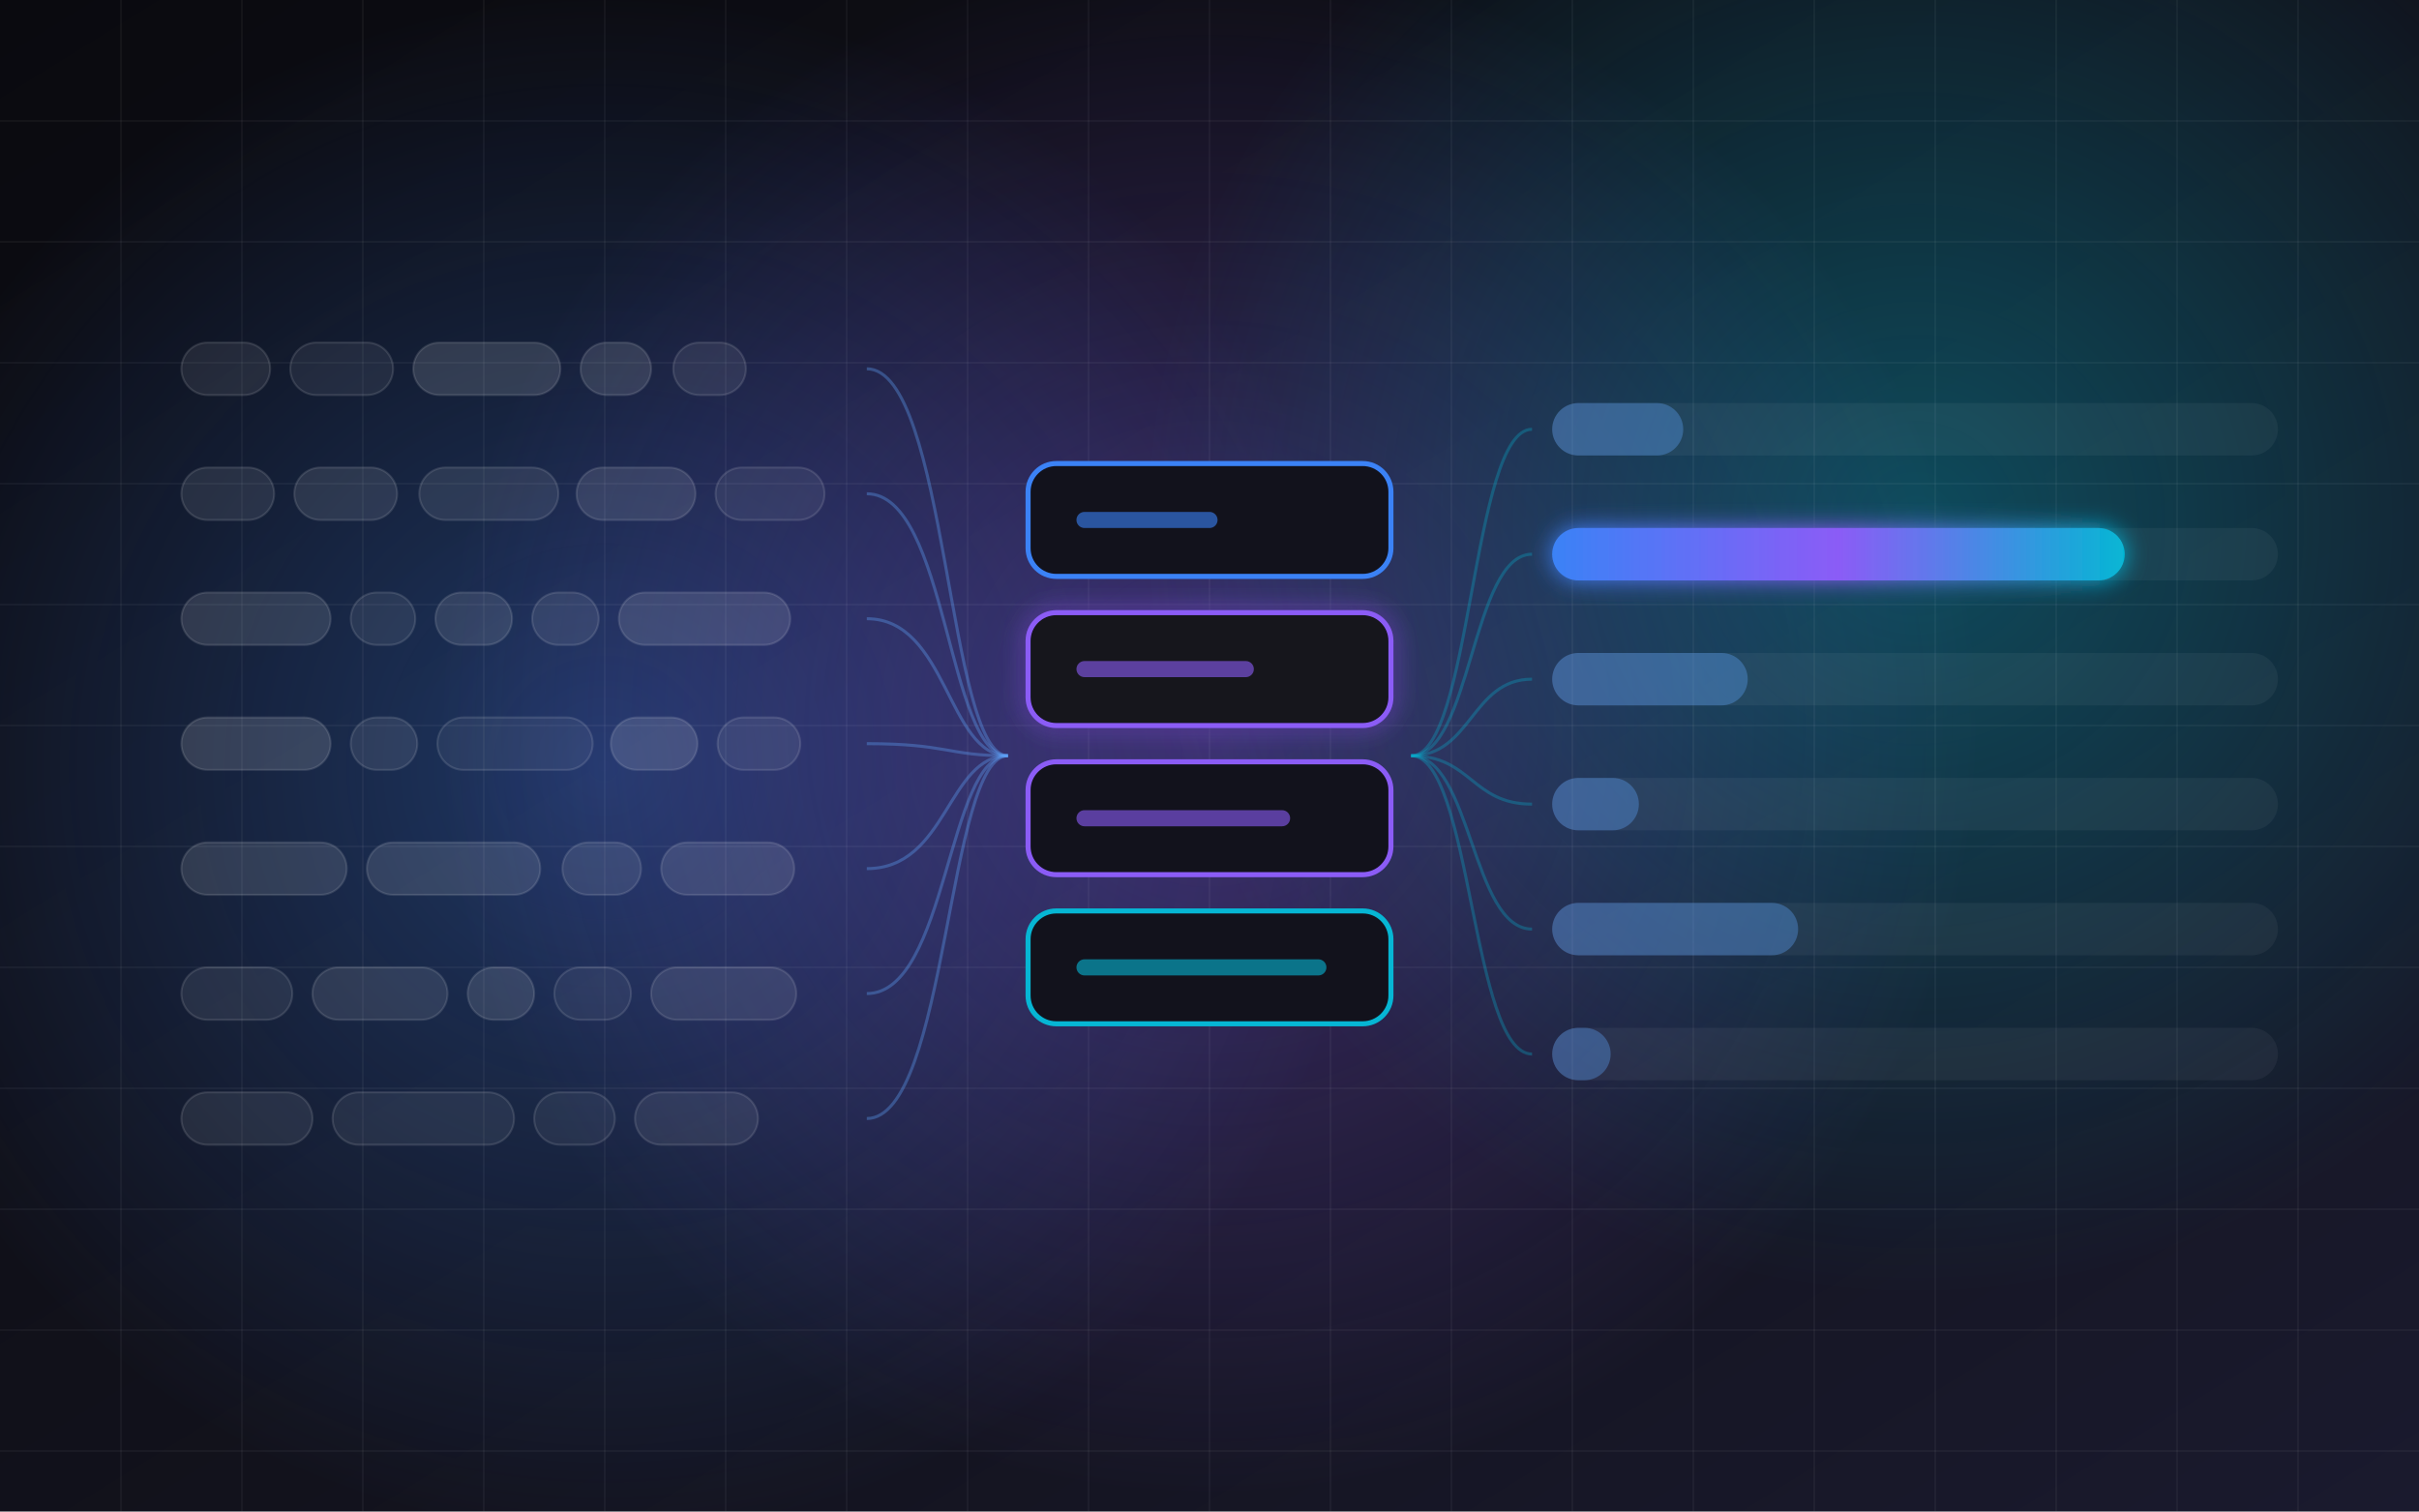
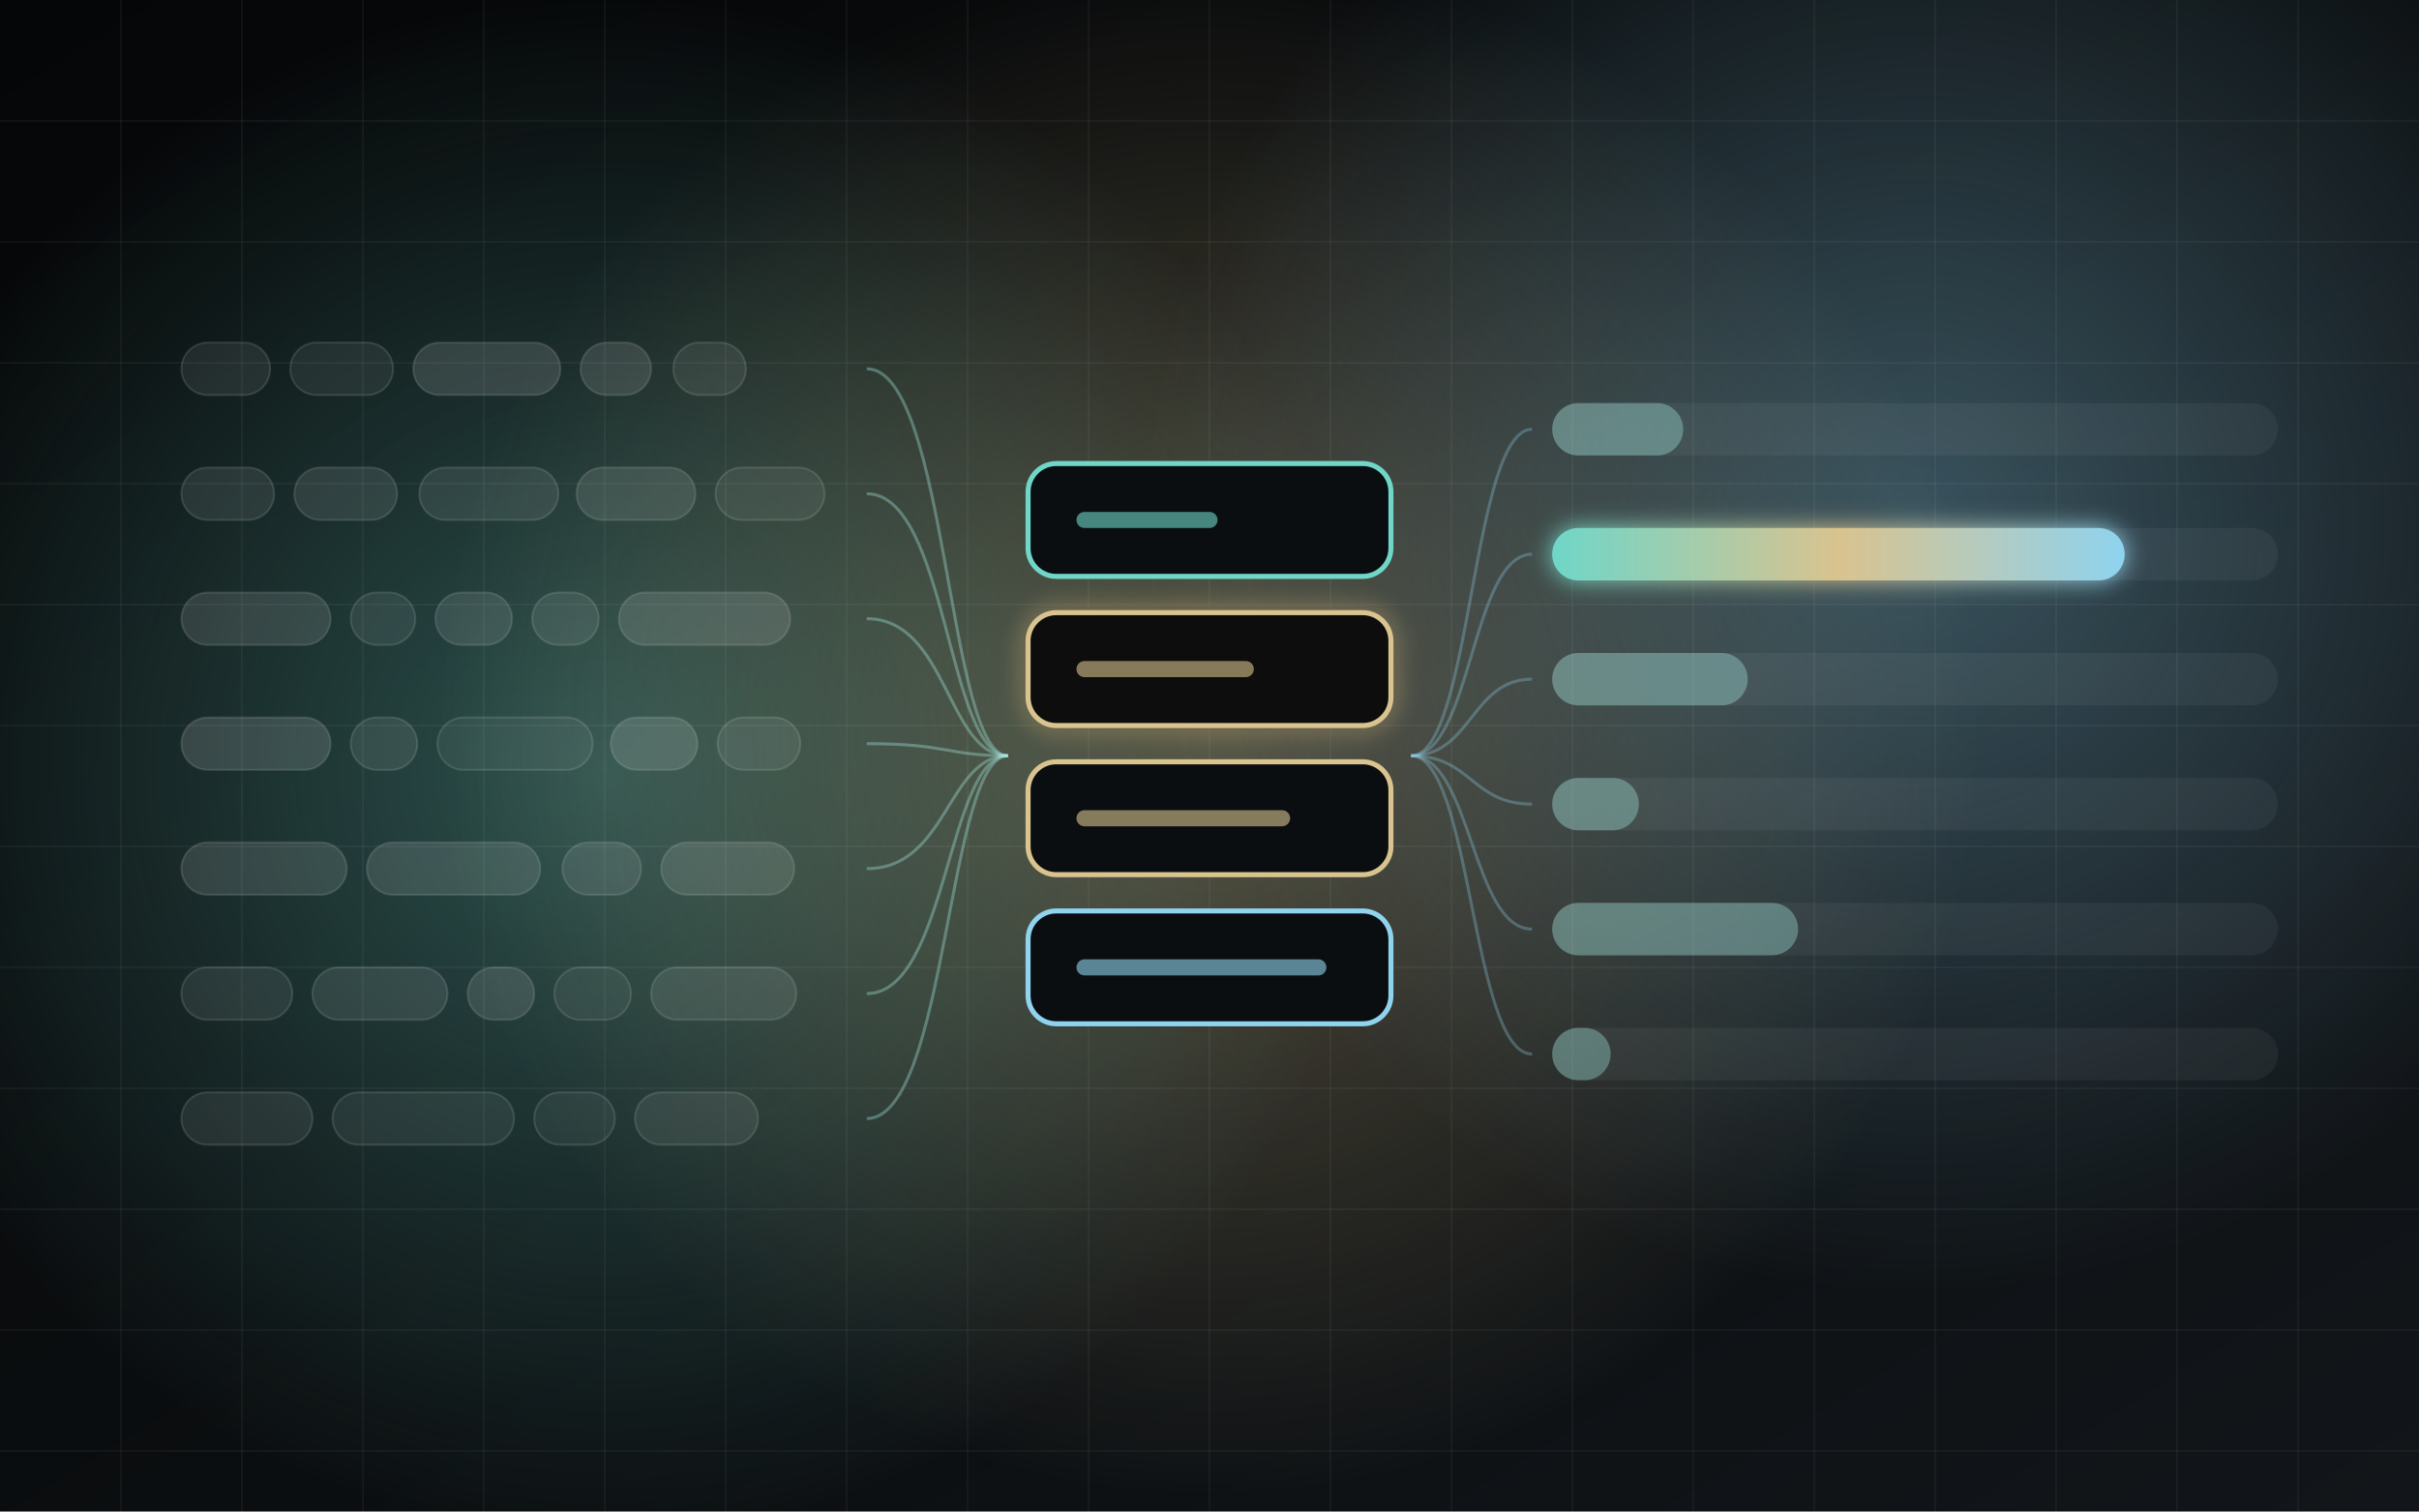
<svg xmlns="http://www.w3.org/2000/svg" viewBox="0 0 1200 750" width="1200" height="750">
  <defs>
    <linearGradient id="bg" x1="0" y1="0" x2="1" y2="1">
-       <stop offset="0" stop-color="#0a0a0f" />
-       <stop offset="0.55" stop-color="#12121c" />
-       <stop offset="1" stop-color="#1a1a2e" />
+       <stop offset="0" stop-color="#050607" />
+       <stop offset="0.55" stop-color="#0b0e10" />
+       <stop offset="1" stop-color="#12161a" />
    </linearGradient>
    <linearGradient id="acc" x1="0" y1="0" x2="1" y2="0">
-       <stop offset="0" stop-color="#3b82f6" />
-       <stop offset="0.5" stop-color="#8b5cf6" />
-       <stop offset="1" stop-color="#06b6d4" />
+       <stop offset="0" stop-color="#6fd6c8" />
+       <stop offset="0.5" stop-color="#d9c38f" />
+       <stop offset="1" stop-color="#8fd3ee" />
    </linearGradient>
    <linearGradient id="accV" x1="0" y1="1" x2="0" y2="0">
-       <stop offset="0" stop-color="#3b82f6" />
-       <stop offset="1" stop-color="#06b6d4" />
+       <stop offset="0" stop-color="#6fd6c8" />
+       <stop offset="1" stop-color="#8fd3ee" />
    </linearGradient>
    <radialGradient id="g0">
-       <stop offset="0" stop-color="#3b82f6" stop-opacity="0.35" />
-       <stop offset="1" stop-color="#3b82f6" stop-opacity="0" />
+       <stop offset="0" stop-color="#6fd6c8" stop-opacity="0.35" />
+       <stop offset="1" stop-color="#6fd6c8" stop-opacity="0" />
    </radialGradient>
    <radialGradient id="g1">
-       <stop offset="0" stop-color="#8b5cf6" stop-opacity="0.35" />
-       <stop offset="1" stop-color="#8b5cf6" stop-opacity="0" />
+       <stop offset="0" stop-color="#d9c38f" stop-opacity="0.35" />
+       <stop offset="1" stop-color="#d9c38f" stop-opacity="0" />
    </radialGradient>
    <radialGradient id="g2">
-       <stop offset="0" stop-color="#06b6d4" stop-opacity="0.35" />
-       <stop offset="1" stop-color="#06b6d4" stop-opacity="0" />
+       <stop offset="0" stop-color="#8fd3ee" stop-opacity="0.35" />
+       <stop offset="1" stop-color="#8fd3ee" stop-opacity="0" />
    </radialGradient>
    <filter id="glow" x="-50%" y="-50%" width="200%" height="200%">
      <feGaussianBlur stdDeviation="6" result="b" />
      <feMerge>
        <feMergeNode in="b" />
        <feMergeNode in="SourceGraphic" />
      </feMerge>
    </filter>
  </defs>
  <rect width="1200" height="750" fill="url(#bg)" />
  <circle cx="300" cy="380" r="380" fill="url(#g0)" />
  <circle cx="600" cy="360" r="380" fill="url(#g1)" />
  <circle cx="950" cy="260" r="380" fill="url(#g2)" />
  <g stroke="#ffffff" stroke-opacity="0.04" stroke-width="1">
    <line x1="60" y1="0" x2="60" y2="750" />
    <line x1="120" y1="0" x2="120" y2="750" />
    <line x1="180" y1="0" x2="180" y2="750" />
    <line x1="240" y1="0" x2="240" y2="750" />
    <line x1="300" y1="0" x2="300" y2="750" />
    <line x1="360" y1="0" x2="360" y2="750" />
    <line x1="420" y1="0" x2="420" y2="750" />
    <line x1="480" y1="0" x2="480" y2="750" />
    <line x1="540" y1="0" x2="540" y2="750" />
    <line x1="600" y1="0" x2="600" y2="750" />
    <line x1="660" y1="0" x2="660" y2="750" />
    <line x1="720" y1="0" x2="720" y2="750" />
    <line x1="780" y1="0" x2="780" y2="750" />
    <line x1="840" y1="0" x2="840" y2="750" />
    <line x1="900" y1="0" x2="900" y2="750" />
    <line x1="960" y1="0" x2="960" y2="750" />
    <line x1="1020" y1="0" x2="1020" y2="750" />
    <line x1="1080" y1="0" x2="1080" y2="750" />
    <line x1="1140" y1="0" x2="1140" y2="750" />
    <line x1="0" y1="60" x2="1200" y2="60" />
    <line x1="0" y1="120" x2="1200" y2="120" />
    <line x1="0" y1="180" x2="1200" y2="180" />
    <line x1="0" y1="240" x2="1200" y2="240" />
    <line x1="0" y1="300" x2="1200" y2="300" />
    <line x1="0" y1="360" x2="1200" y2="360" />
    <line x1="0" y1="420" x2="1200" y2="420" />
    <line x1="0" y1="480" x2="1200" y2="480" />
    <line x1="0" y1="540" x2="1200" y2="540" />
    <line x1="0" y1="600" x2="1200" y2="600" />
    <line x1="0" y1="660" x2="1200" y2="660" />
    <line x1="0" y1="720" x2="1200" y2="720" />
  </g>
  <rect x="90" y="170" width="44" height="26" rx="13" fill="#ffffff" fill-opacity="0.08" stroke="#ffffff" stroke-opacity="0.12" />
  <rect x="144" y="170" width="51" height="26" rx="13" fill="#ffffff" fill-opacity="0.07" stroke="#ffffff" stroke-opacity="0.12" />
  <rect x="205" y="170" width="73" height="26" rx="13" fill="#ffffff" fill-opacity="0.13" stroke="#ffffff" stroke-opacity="0.12" />
  <rect x="288" y="170" width="35" height="26" rx="13" fill="#ffffff" fill-opacity="0.12" stroke="#ffffff" stroke-opacity="0.12" />
  <rect x="334" y="170" width="36" height="26" rx="13" fill="#ffffff" fill-opacity="0.08" stroke="#ffffff" stroke-opacity="0.12" />
-   <path d="M430 183 C 470 183, 470 375, 500 375" stroke="#60a5fa" stroke-opacity="0.35" stroke-width="1.5" fill="none" />
+   <path d="M430 183 C 470 183, 470 375, 500 375" stroke="#a7efe5" stroke-opacity="0.35" stroke-width="1.5" fill="none" />
  <rect x="90" y="232" width="46" height="26" rx="13" fill="#ffffff" fill-opacity="0.09" stroke="#ffffff" stroke-opacity="0.12" />
  <rect x="146" y="232" width="51" height="26" rx="13" fill="#ffffff" fill-opacity="0.10" stroke="#ffffff" stroke-opacity="0.12" />
  <rect x="208" y="232" width="69" height="26" rx="13" fill="#ffffff" fill-opacity="0.09" stroke="#ffffff" stroke-opacity="0.12" />
  <rect x="286" y="232" width="59" height="26" rx="13" fill="#ffffff" fill-opacity="0.11" stroke="#ffffff" stroke-opacity="0.12" />
  <rect x="355" y="232" width="54" height="26" rx="13" fill="#ffffff" fill-opacity="0.07" stroke="#ffffff" stroke-opacity="0.12" />
-   <path d="M430 245 C 470 245, 470 375, 500 375" stroke="#60a5fa" stroke-opacity="0.35" stroke-width="1.5" fill="none" />
+   <path d="M430 245 C 470 245, 470 375, 500 375" stroke="#a7efe5" stroke-opacity="0.35" stroke-width="1.5" fill="none" />
  <rect x="90" y="294" width="74" height="26" rx="13" fill="#ffffff" fill-opacity="0.12" stroke="#ffffff" stroke-opacity="0.12" />
  <rect x="174" y="294" width="32" height="26" rx="13" fill="#ffffff" fill-opacity="0.08" stroke="#ffffff" stroke-opacity="0.12" />
  <rect x="216" y="294" width="38" height="26" rx="13" fill="#ffffff" fill-opacity="0.11" stroke="#ffffff" stroke-opacity="0.12" />
  <rect x="264" y="294" width="33" height="26" rx="13" fill="#ffffff" fill-opacity="0.09" stroke="#ffffff" stroke-opacity="0.12" />
  <rect x="307" y="294" width="85" height="26" rx="13" fill="#ffffff" fill-opacity="0.12" stroke="#ffffff" stroke-opacity="0.12" />
-   <path d="M430 307 C 470 307, 470 375, 500 375" stroke="#60a5fa" stroke-opacity="0.35" stroke-width="1.5" fill="none" />
+   <path d="M430 307 C 470 307, 470 375, 500 375" stroke="#a7efe5" stroke-opacity="0.35" stroke-width="1.5" fill="none" />
  <rect x="90" y="356" width="74" height="26" rx="13" fill="#ffffff" fill-opacity="0.14" stroke="#ffffff" stroke-opacity="0.12" />
  <rect x="174" y="356" width="33" height="26" rx="13" fill="#ffffff" fill-opacity="0.09" stroke="#ffffff" stroke-opacity="0.12" />
  <rect x="217" y="356" width="77" height="26" rx="13" fill="#ffffff" fill-opacity="0.06" stroke="#ffffff" stroke-opacity="0.12" />
  <rect x="303" y="356" width="43" height="26" rx="13" fill="#ffffff" fill-opacity="0.13" stroke="#ffffff" stroke-opacity="0.12" />
  <rect x="356" y="356" width="41" height="26" rx="13" fill="#ffffff" fill-opacity="0.08" stroke="#ffffff" stroke-opacity="0.12" />
-   <path d="M430 369 C 470 369, 470 375, 500 375" stroke="#60a5fa" stroke-opacity="0.35" stroke-width="1.5" fill="none" />
+   <path d="M430 369 C 470 369, 470 375, 500 375" stroke="#a7efe5" stroke-opacity="0.35" stroke-width="1.5" fill="none" />
  <rect x="90" y="418" width="82" height="26" rx="13" fill="#ffffff" fill-opacity="0.12" stroke="#ffffff" stroke-opacity="0.12" />
  <rect x="182" y="418" width="86" height="26" rx="13" fill="#ffffff" fill-opacity="0.12" stroke="#ffffff" stroke-opacity="0.12" />
  <rect x="279" y="418" width="39" height="26" rx="13" fill="#ffffff" fill-opacity="0.10" stroke="#ffffff" stroke-opacity="0.12" />
  <rect x="328" y="418" width="66" height="26" rx="13" fill="#ffffff" fill-opacity="0.11" stroke="#ffffff" stroke-opacity="0.12" />
-   <path d="M430 431 C 470 431, 470 375, 500 375" stroke="#60a5fa" stroke-opacity="0.35" stroke-width="1.5" fill="none" />
+   <path d="M430 431 C 470 431, 470 375, 500 375" stroke="#a7efe5" stroke-opacity="0.35" stroke-width="1.5" fill="none" />
  <rect x="90" y="480" width="55" height="26" rx="13" fill="#ffffff" fill-opacity="0.08" stroke="#ffffff" stroke-opacity="0.12" />
  <rect x="155" y="480" width="67" height="26" rx="13" fill="#ffffff" fill-opacity="0.10" stroke="#ffffff" stroke-opacity="0.12" />
  <rect x="232" y="480" width="33" height="26" rx="13" fill="#ffffff" fill-opacity="0.12" stroke="#ffffff" stroke-opacity="0.12" />
  <rect x="275" y="480" width="38" height="26" rx="13" fill="#ffffff" fill-opacity="0.06" stroke="#ffffff" stroke-opacity="0.12" />
  <rect x="323" y="480" width="72" height="26" rx="13" fill="#ffffff" fill-opacity="0.09" stroke="#ffffff" stroke-opacity="0.12" />
-   <path d="M430 493 C 470 493, 470 375, 500 375" stroke="#60a5fa" stroke-opacity="0.35" stroke-width="1.5" fill="none" />
+   <path d="M430 493 C 470 493, 470 375, 500 375" stroke="#a7efe5" stroke-opacity="0.35" stroke-width="1.5" fill="none" />
  <rect x="90" y="542" width="65" height="26" rx="13" fill="#ffffff" fill-opacity="0.08" stroke="#ffffff" stroke-opacity="0.12" />
  <rect x="165" y="542" width="90" height="26" rx="13" fill="#ffffff" fill-opacity="0.07" stroke="#ffffff" stroke-opacity="0.12" />
  <rect x="265" y="542" width="40" height="26" rx="13" fill="#ffffff" fill-opacity="0.06" stroke="#ffffff" stroke-opacity="0.12" />
  <rect x="315" y="542" width="61" height="26" rx="13" fill="#ffffff" fill-opacity="0.08" stroke="#ffffff" stroke-opacity="0.12" />
-   <path d="M430 555 C 470 555, 470 375, 500 375" stroke="#60a5fa" stroke-opacity="0.35" stroke-width="1.5" fill="none" />
-   <rect x="510" y="230" width="180" height="56" rx="14" fill="#12121c" stroke="#3b82f6" stroke-width="2.5" />
-   <rect x="534" y="254" width="70" height="8" rx="4" fill="#3b82f6" opacity="0.6" />
-   <rect x="510" y="304" width="180" height="56" rx="14" fill="#12121c" stroke="#8b5cf6" stroke-width="2.5" filter="url(#glow)" />
-   <rect x="534" y="328" width="88" height="8" rx="4" fill="#8b5cf6" opacity="0.6" />
-   <rect x="510" y="378" width="180" height="56" rx="14" fill="#12121c" stroke="#8b5cf6" stroke-width="2.5" />
-   <rect x="534" y="402" width="106" height="8" rx="4" fill="#8b5cf6" opacity="0.6" />
-   <rect x="510" y="452" width="180" height="56" rx="14" fill="#12121c" stroke="#06b6d4" stroke-width="2.5" />
-   <rect x="534" y="476" width="124" height="8" rx="4" fill="#06b6d4" opacity="0.6" />
-   <path d="M700 375 C 730 375, 730 213, 760 213" stroke="#06b6d4" stroke-opacity="0.3" stroke-width="1.5" fill="none" />
+   <path d="M430 555 C 470 555, 470 375, 500 375" stroke="#a7efe5" stroke-opacity="0.35" stroke-width="1.5" fill="none" />
+   <rect x="510" y="230" width="180" height="56" rx="14" fill="#0b0e10" stroke="#6fd6c8" stroke-width="2.5" />
+   <rect x="534" y="254" width="70" height="8" rx="4" fill="#6fd6c8" opacity="0.6" />
+   <rect x="510" y="304" width="180" height="56" rx="14" fill="#0b0e10" stroke="#d9c38f" stroke-width="2.5" filter="url(#glow)" />
+   <rect x="534" y="328" width="88" height="8" rx="4" fill="#d9c38f" opacity="0.6" />
+   <rect x="510" y="378" width="180" height="56" rx="14" fill="#0b0e10" stroke="#d9c38f" stroke-width="2.5" />
+   <rect x="534" y="402" width="106" height="8" rx="4" fill="#d9c38f" opacity="0.6" />
+   <rect x="510" y="452" width="180" height="56" rx="14" fill="#0b0e10" stroke="#8fd3ee" stroke-width="2.5" />
+   <rect x="534" y="476" width="124" height="8" rx="4" fill="#8fd3ee" opacity="0.6" />
+   <path d="M700 375 C 730 375, 730 213, 760 213" stroke="#8fd3ee" stroke-opacity="0.3" stroke-width="1.5" fill="none" />
  <rect x="770" y="200" width="360" height="26" rx="13" fill="#ffffff" fill-opacity="0.05" />
-   <rect x="770" y="200" width="65" height="26" rx="13" fill="#60a5fa" fill-opacity="0.35" />
-   <path d="M700 375 C 730 375, 730 275, 760 275" stroke="#06b6d4" stroke-opacity="0.3" stroke-width="1.5" fill="none" />
+   <rect x="770" y="200" width="65" height="26" rx="13" fill="#a7efe5" fill-opacity="0.35" />
+   <path d="M700 375 C 730 375, 730 275, 760 275" stroke="#8fd3ee" stroke-opacity="0.3" stroke-width="1.5" fill="none" />
  <rect x="770" y="262" width="360" height="26" rx="13" fill="#ffffff" fill-opacity="0.05" />
  <rect x="770" y="262" width="284" height="26" rx="13" fill="url(#acc)" fill-opacity="1" filter="url(#glow)" />
-   <path d="M700 375 C 730 375, 730 337, 760 337" stroke="#06b6d4" stroke-opacity="0.3" stroke-width="1.5" fill="none" />
+   <path d="M700 375 C 730 375, 730 337, 760 337" stroke="#8fd3ee" stroke-opacity="0.3" stroke-width="1.5" fill="none" />
  <rect x="770" y="324" width="360" height="26" rx="13" fill="#ffffff" fill-opacity="0.05" />
-   <rect x="770" y="324" width="97" height="26" rx="13" fill="#60a5fa" fill-opacity="0.35" />
-   <path d="M700 375 C 730 375, 730 399, 760 399" stroke="#06b6d4" stroke-opacity="0.3" stroke-width="1.5" fill="none" />
+   <rect x="770" y="324" width="97" height="26" rx="13" fill="#a7efe5" fill-opacity="0.35" />
+   <path d="M700 375 C 730 375, 730 399, 760 399" stroke="#8fd3ee" stroke-opacity="0.3" stroke-width="1.5" fill="none" />
  <rect x="770" y="386" width="360" height="26" rx="13" fill="#ffffff" fill-opacity="0.05" />
-   <rect x="770" y="386" width="43" height="26" rx="13" fill="#60a5fa" fill-opacity="0.35" />
-   <path d="M700 375 C 730 375, 730 461, 760 461" stroke="#06b6d4" stroke-opacity="0.3" stroke-width="1.5" fill="none" />
+   <rect x="770" y="386" width="43" height="26" rx="13" fill="#a7efe5" fill-opacity="0.35" />
+   <path d="M700 375 C 730 375, 730 461, 760 461" stroke="#8fd3ee" stroke-opacity="0.3" stroke-width="1.5" fill="none" />
  <rect x="770" y="448" width="360" height="26" rx="13" fill="#ffffff" fill-opacity="0.05" />
-   <rect x="770" y="448" width="122" height="26" rx="13" fill="#60a5fa" fill-opacity="0.35" />
-   <path d="M700 375 C 730 375, 730 523, 760 523" stroke="#06b6d4" stroke-opacity="0.3" stroke-width="1.5" fill="none" />
+   <rect x="770" y="448" width="122" height="26" rx="13" fill="#a7efe5" fill-opacity="0.35" />
+   <path d="M700 375 C 730 375, 730 523, 760 523" stroke="#8fd3ee" stroke-opacity="0.3" stroke-width="1.5" fill="none" />
  <rect x="770" y="510" width="360" height="26" rx="13" fill="#ffffff" fill-opacity="0.05" />
-   <rect x="770" y="510" width="29" height="26" rx="13" fill="#60a5fa" fill-opacity="0.35" />
+   <rect x="770" y="510" width="29" height="26" rx="13" fill="#a7efe5" fill-opacity="0.35" />
</svg>
